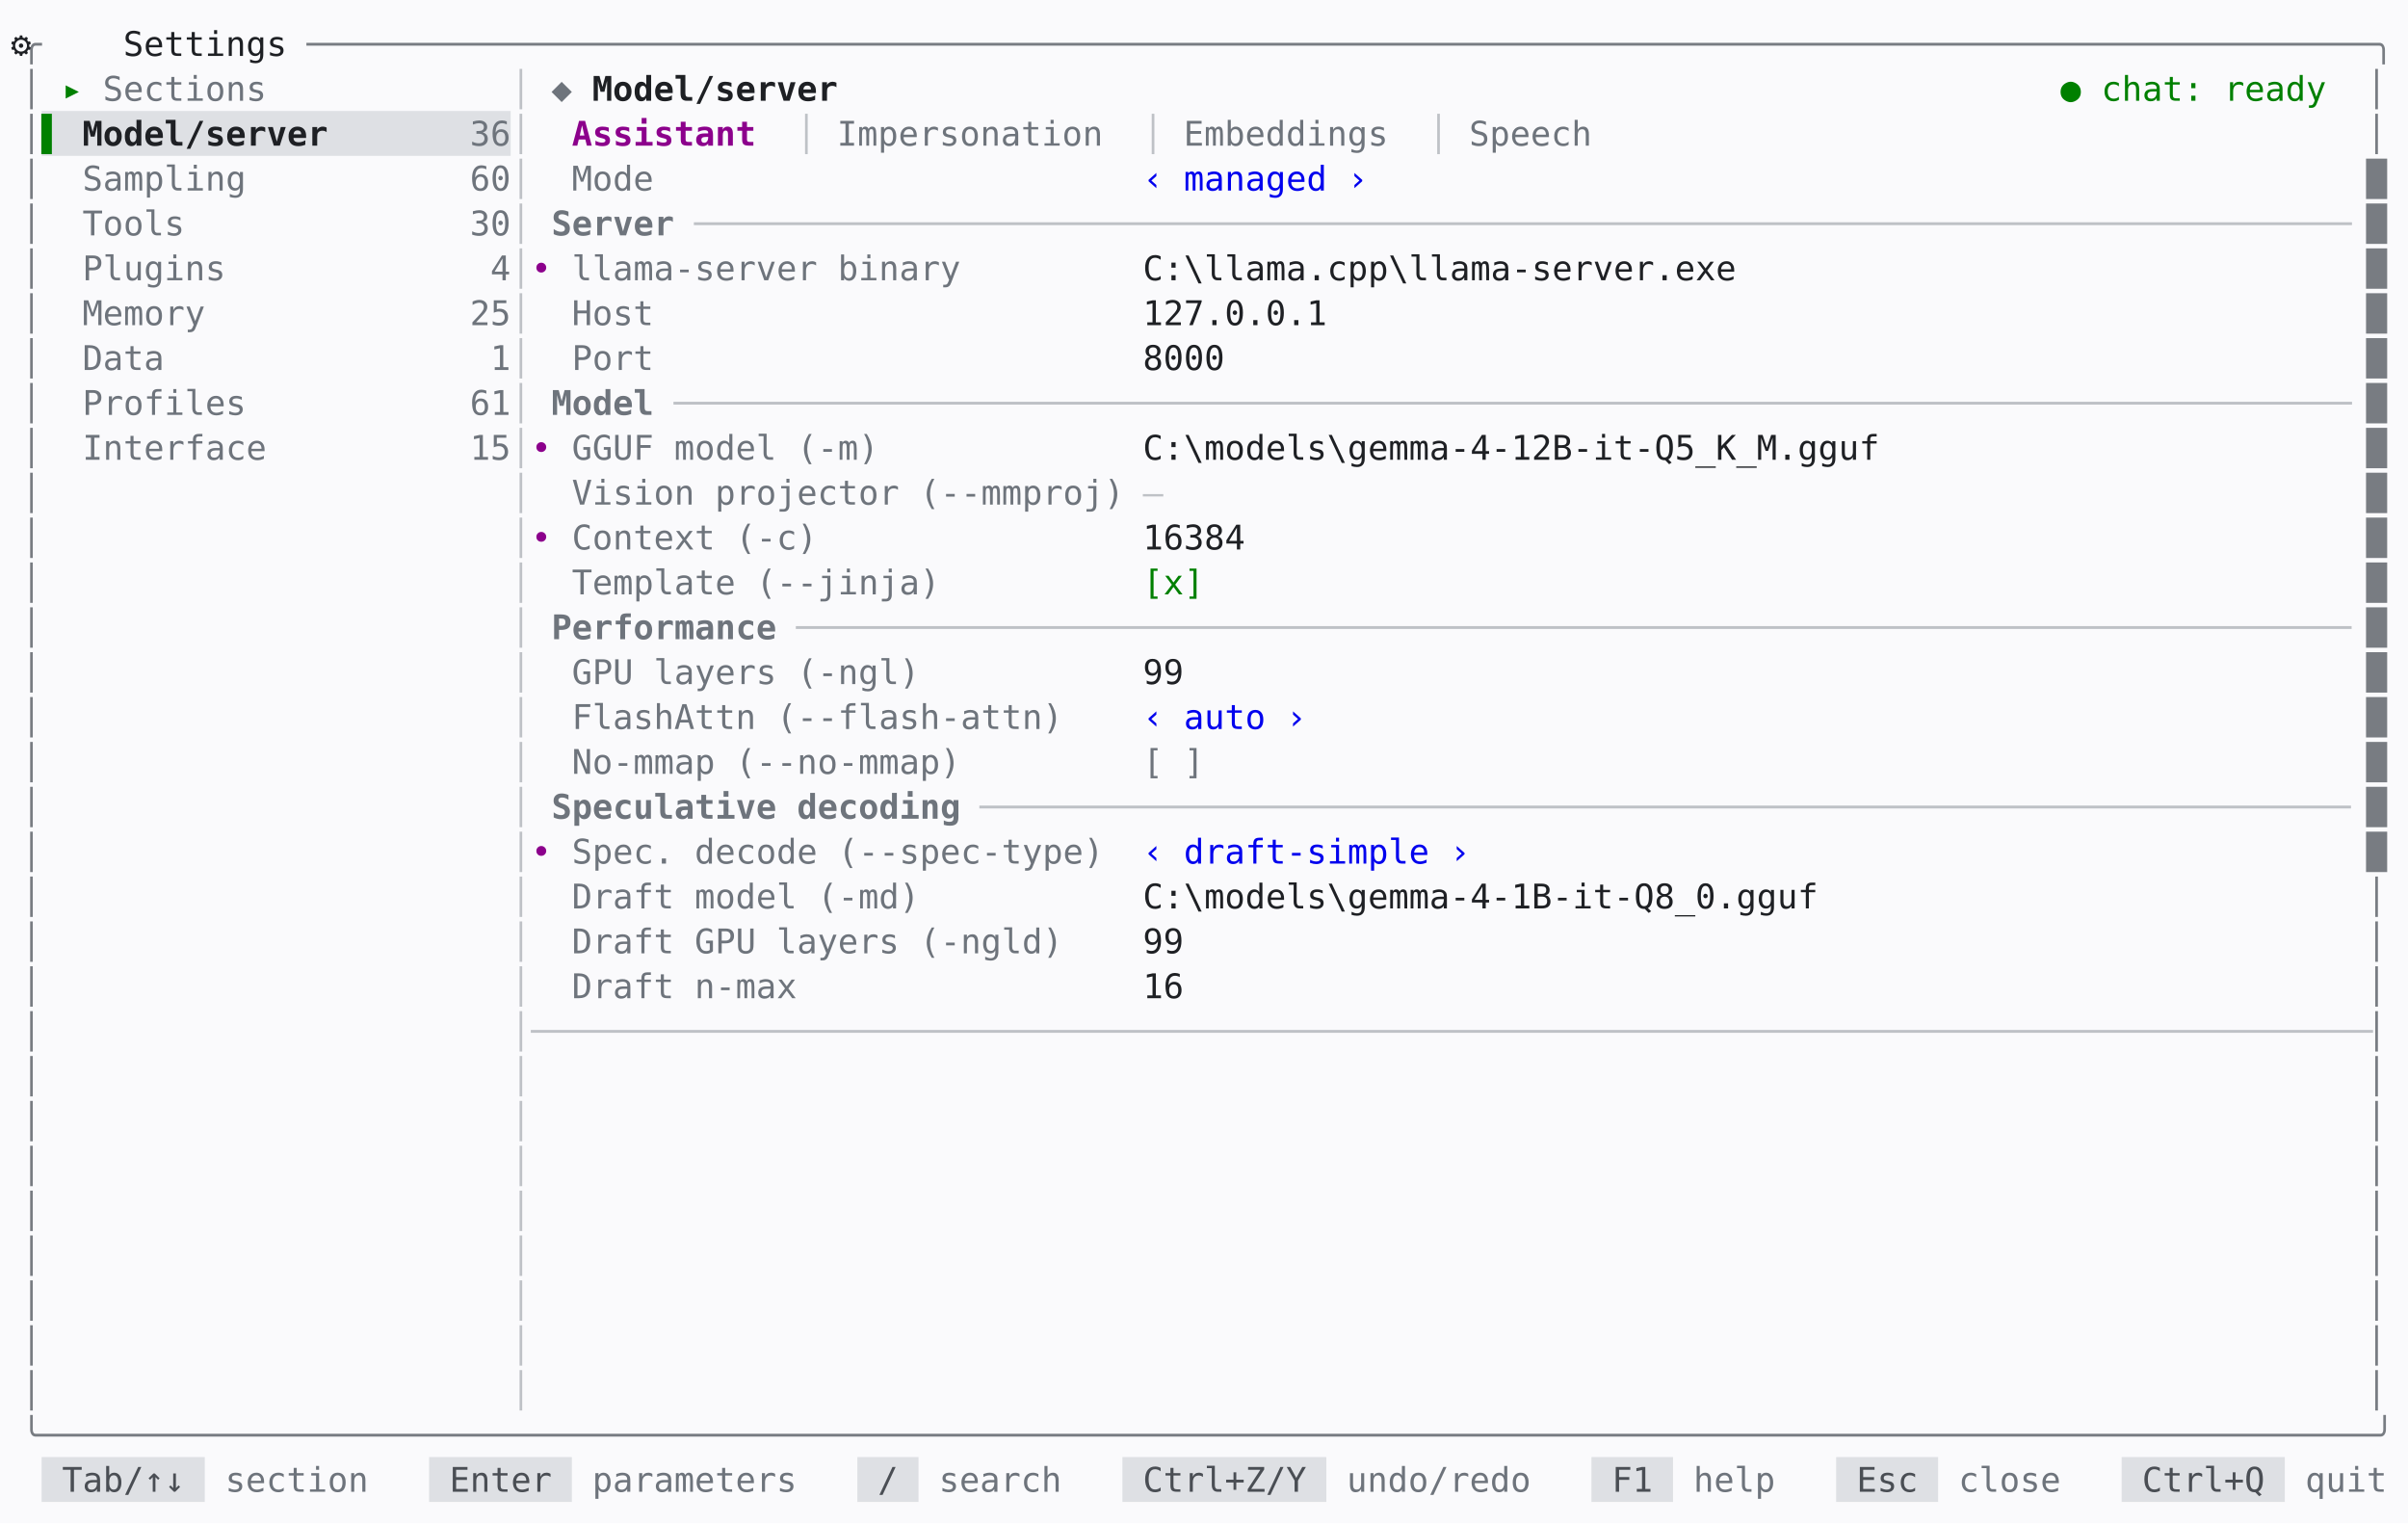
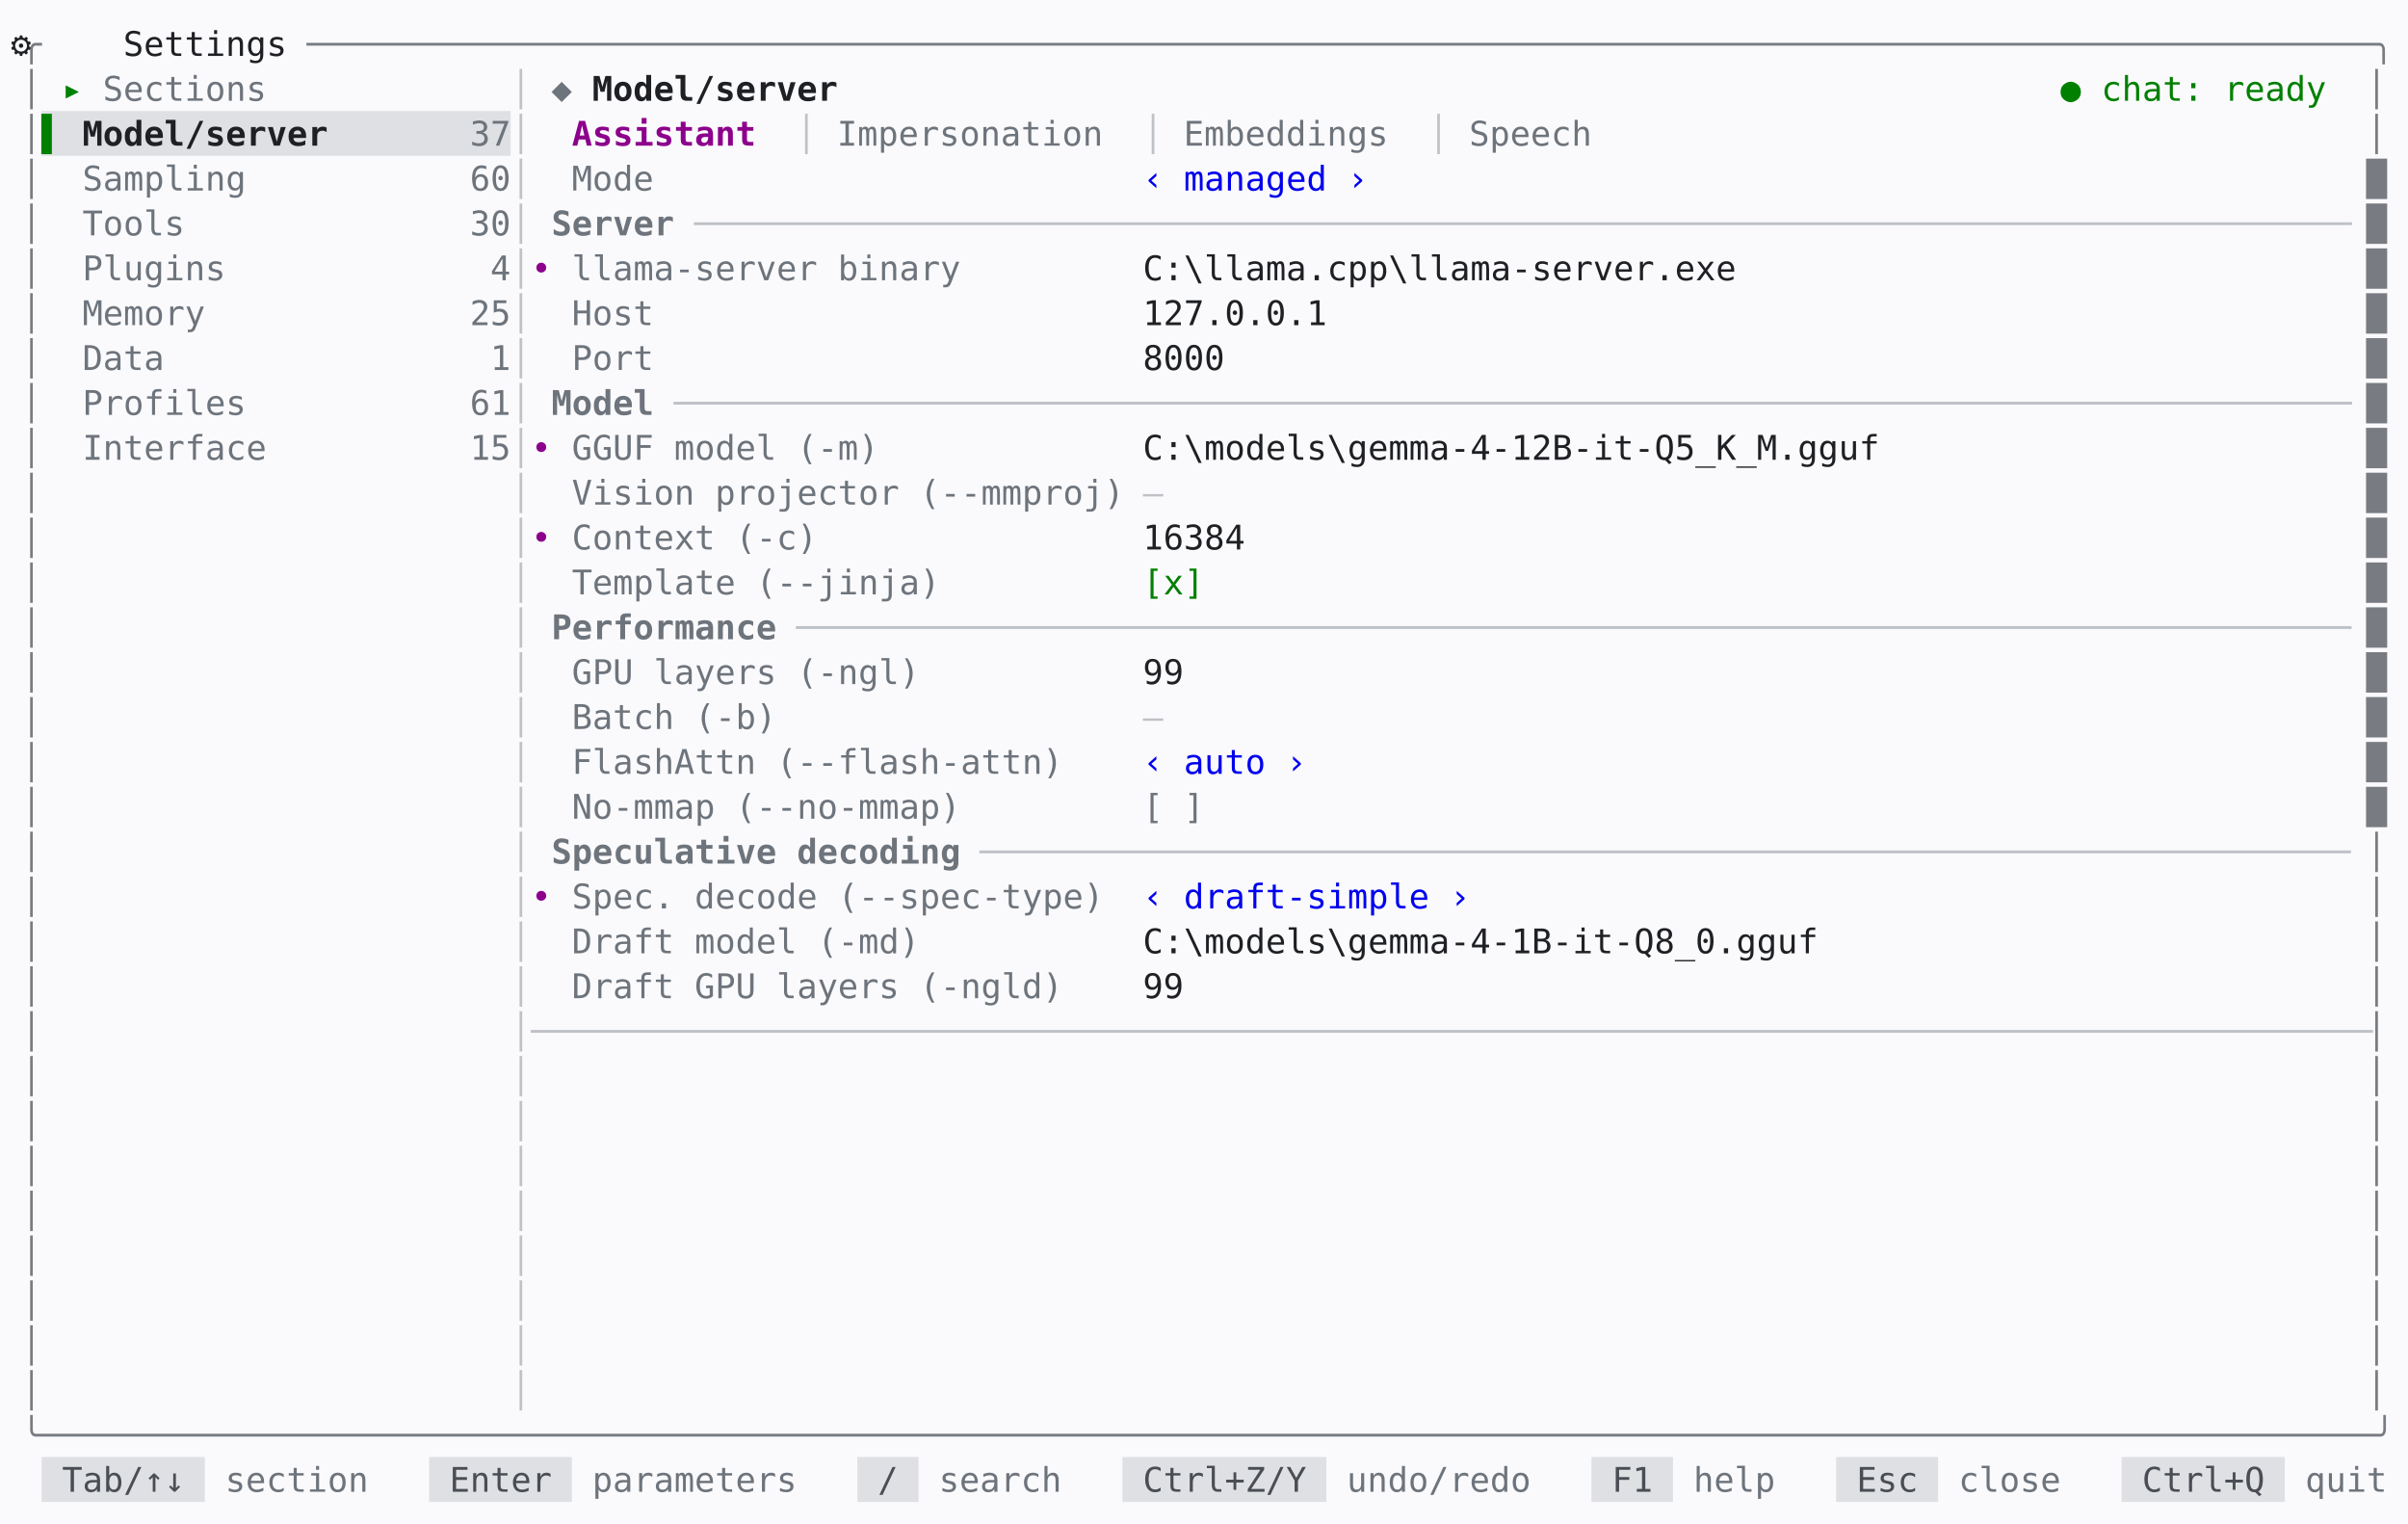
<svg xmlns="http://www.w3.org/2000/svg" id="settings-model-light-en" viewBox="0 0 1133.6 716.96" width="1133.6" height="716.96" role="img" aria-label="mindfork — the settings model screen, light theme">
  <style>
@font-face{font-family:'JetBrains Mono';src:url('/fonts/JetBrainsMono-Regular.woff2') format('woff2');font-weight:400;font-style:normal;font-display:swap}
@font-face{font-family:'JetBrains Mono';src:url('/fonts/JetBrainsMono-Bold.woff2') format('woff2');font-weight:700;font-style:normal;font-display:swap}
@font-face{font-family:'JetBrains Mono';src:url('/fonts/JetBrainsMono-Italic.woff2') format('woff2');font-weight:400;font-style:italic;font-display:swap}
#settings-model-light-en text{font:16px 'JetBrains Mono',monospace;fill:#1e2024}#settings-model-light-en .b{font-weight:700}#settings-model-light-en .i{font-style:italic}#settings-model-light-en .u{text-decoration:underline}#settings-model-light-en .st{text-decoration:line-through}#settings-model-light-en .u.st{text-decoration:underline line-through}
</style>
  <rect width="100%" height="100%" fill="#fafafc" />
  <text xml:space="preserve" y="26.32">
    <tspan x="10" fill="#787c82">╭</tspan>
    <tspan x="34" text-anchor="middle">⚙</tspan>
    <tspan x="58" textLength="86.4">Settings </tspan>
    <tspan x="144.4" textLength="979.2" fill="#787c82">─────────────────────────────────────────────────────────────────────────────────────────────────────╮</tspan>
  </text>
  <text xml:space="preserve" y="47.44">
    <tspan x="10" fill="#787c82">│</tspan>
    <tspan x="29.2" textLength="19.2" fill="#008000">▸ </tspan>
    <tspan x="48.4" textLength="86.4" fill="#6e747c">Sections </tspan>
    <tspan x="240.4" fill="#bec1c6">│</tspan>
    <tspan x="259.6" textLength="19.2" fill="#6e747c">◆ </tspan>
    <tspan x="278.8" textLength="124.8" class="b">Model/server </tspan>
    <tspan x="970" class="b" fill="#008000">●</tspan>
    <tspan x="989.2" textLength="115.2" fill="#008000">chat: ready </tspan>
    <tspan x="1114" fill="#787c82">│</tspan>
  </text>
  <rect x="19.6" y="52.24" width="220.8" height="21.12" fill="#dee0e4" />
  <text xml:space="preserve" y="68.56">
    <tspan x="10" fill="#787c82">│</tspan>
    <tspan x="19.6" textLength="19.2" fill="#008000">▌ </tspan>
    <tspan x="38.8" textLength="115.2" class="b">Model/server</tspan>
-     <tspan x="221.2" textLength="19.2" fill="#6e747c">36</tspan>
+     <tspan x="221.2" textLength="19.2" fill="#6e747c">37</tspan>
    <tspan x="240.4" fill="#bec1c6">│</tspan>
    <tspan x="269.2" textLength="96" class="b" fill="#8c008c">Assistant </tspan>
    <tspan x="374.8" fill="#bec1c6">│</tspan>
    <tspan x="394" textLength="134.4" fill="#6e747c">Impersonation </tspan>
    <tspan x="538" fill="#bec1c6">│</tspan>
    <tspan x="557.2" textLength="105.6" fill="#6e747c">Embeddings </tspan>
    <tspan x="672.4" fill="#bec1c6">│</tspan>
    <tspan x="691.6" textLength="67.2" fill="#6e747c">Speech </tspan>
    <tspan x="1114" fill="#787c82">│</tspan>
  </text>
  <text xml:space="preserve" y="89.68">
    <tspan x="10" fill="#787c82">│</tspan>
    <tspan x="38.8" textLength="76.8" fill="#6e747c">Sampling</tspan>
    <tspan x="221.2" textLength="19.2" fill="#6e747c">60</tspan>
    <tspan x="240.4" fill="#bec1c6">│</tspan>
    <tspan x="269.2" textLength="38.4" fill="#6e747c">Mode</tspan>
    <tspan x="538" textLength="105.6" fill="#0000ee">‹ managed ›</tspan>
    <tspan x="1114" fill="#787c82">█</tspan>
  </text>
  <text xml:space="preserve" y="110.8">
    <tspan x="10" fill="#787c82">│</tspan>
    <tspan x="38.8" textLength="48" fill="#6e747c">Tools</tspan>
    <tspan x="221.2" textLength="19.2" fill="#6e747c">30</tspan>
    <tspan x="240.4" fill="#bec1c6">│</tspan>
    <tspan x="259.6" textLength="67.2" class="b" fill="#6e747c">Server </tspan>
    <tspan x="326.8" textLength="777.6" fill="#bec1c6">─────────────────────────────────────────────────────────────────────────────────</tspan>
    <tspan x="1114" fill="#787c82">█</tspan>
  </text>
  <text xml:space="preserve" y="131.92">
    <tspan x="10" fill="#787c82">│</tspan>
    <tspan x="38.8" textLength="67.2" fill="#6e747c">Plugins</tspan>
    <tspan x="230.8" fill="#6e747c">4</tspan>
    <tspan x="240.4" fill="#bec1c6">│</tspan>
    <tspan x="250" textLength="19.2" fill="#8c008c">• </tspan>
    <tspan x="269.2" textLength="182.4" fill="#6e747c">llama-server binary</tspan>
    <tspan x="538" textLength="576">C:\llama.cpp\llama-server.exe                               </tspan>
    <tspan x="1114" fill="#787c82">█</tspan>
  </text>
  <text xml:space="preserve" y="153.04">
    <tspan x="10" fill="#787c82">│</tspan>
    <tspan x="38.8" textLength="57.6" fill="#6e747c">Memory</tspan>
    <tspan x="221.2" textLength="19.2" fill="#6e747c">25</tspan>
    <tspan x="240.4" fill="#bec1c6">│</tspan>
    <tspan x="269.2" textLength="38.4" fill="#6e747c">Host</tspan>
    <tspan x="538" textLength="576">127.0.0.1                                                   </tspan>
    <tspan x="1114" fill="#787c82">█</tspan>
  </text>
  <text xml:space="preserve" y="174.16">
    <tspan x="10" fill="#787c82">│</tspan>
    <tspan x="38.8" textLength="38.4" fill="#6e747c">Data</tspan>
    <tspan x="230.8" fill="#6e747c">1</tspan>
    <tspan x="240.4" fill="#bec1c6">│</tspan>
    <tspan x="269.2" textLength="38.4" fill="#6e747c">Port</tspan>
    <tspan x="538" textLength="576">8000                                                        </tspan>
    <tspan x="1114" fill="#787c82">█</tspan>
  </text>
  <text xml:space="preserve" y="195.28">
    <tspan x="10" fill="#787c82">│</tspan>
    <tspan x="38.8" textLength="76.8" fill="#6e747c">Profiles</tspan>
    <tspan x="221.2" textLength="19.2" fill="#6e747c">61</tspan>
    <tspan x="240.4" fill="#bec1c6">│</tspan>
    <tspan x="259.6" textLength="57.6" class="b" fill="#6e747c">Model </tspan>
    <tspan x="317.2" textLength="787.2" fill="#bec1c6">──────────────────────────────────────────────────────────────────────────────────</tspan>
    <tspan x="1114" fill="#787c82">█</tspan>
  </text>
  <text xml:space="preserve" y="216.4">
    <tspan x="10" fill="#787c82">│</tspan>
    <tspan x="38.8" textLength="86.4" fill="#6e747c">Interface</tspan>
    <tspan x="221.2" textLength="19.2" fill="#6e747c">15</tspan>
    <tspan x="240.4" fill="#bec1c6">│</tspan>
    <tspan x="250" textLength="19.2" fill="#8c008c">• </tspan>
    <tspan x="269.2" textLength="144" fill="#6e747c">GGUF model (-m)</tspan>
    <tspan x="538" textLength="576">C:\models\gemma-4-12B-it-Q5_K_M.gguf                        </tspan>
    <tspan x="1114" fill="#787c82">█</tspan>
  </text>
  <text xml:space="preserve" y="237.52">
    <tspan x="10" fill="#787c82">│</tspan>
    <tspan x="240.4" fill="#bec1c6">│</tspan>
    <tspan x="269.2" textLength="259.2" fill="#6e747c">Vision projector (--mmproj)</tspan>
    <tspan x="538" fill="#bec1c6">—</tspan>
    <tspan x="1114" fill="#787c82">█</tspan>
  </text>
  <text xml:space="preserve" y="258.64">
    <tspan x="10" fill="#787c82">│</tspan>
    <tspan x="240.4" fill="#bec1c6">│</tspan>
    <tspan x="250" textLength="19.2" fill="#8c008c">• </tspan>
    <tspan x="269.2" textLength="115.2" fill="#6e747c">Context (-c)</tspan>
    <tspan x="538" textLength="576">16384                                                       </tspan>
    <tspan x="1114" fill="#787c82">█</tspan>
  </text>
  <text xml:space="preserve" y="279.76">
    <tspan x="10" fill="#787c82">│</tspan>
    <tspan x="240.4" fill="#bec1c6">│</tspan>
    <tspan x="269.2" textLength="172.8" fill="#6e747c">Template (--jinja)</tspan>
    <tspan x="538" textLength="28.8" fill="#008000">[x]</tspan>
    <tspan x="1114" fill="#787c82">█</tspan>
  </text>
  <text xml:space="preserve" y="300.88">
    <tspan x="10" fill="#787c82">│</tspan>
    <tspan x="240.4" fill="#bec1c6">│</tspan>
    <tspan x="259.6" textLength="115.2" class="b" fill="#6e747c">Performance </tspan>
    <tspan x="374.8" textLength="729.6" fill="#bec1c6">────────────────────────────────────────────────────────────────────────────</tspan>
    <tspan x="1114" fill="#787c82">█</tspan>
  </text>
  <text xml:space="preserve" y="322">
    <tspan x="10" fill="#787c82">│</tspan>
    <tspan x="240.4" fill="#bec1c6">│</tspan>
    <tspan x="269.2" textLength="163.2" fill="#6e747c">GPU layers (-ngl)</tspan>
    <tspan x="538" textLength="576">99                                                          </tspan>
    <tspan x="1114" fill="#787c82">█</tspan>
  </text>
  <text xml:space="preserve" y="343.12">
    <tspan x="10" fill="#787c82">│</tspan>
    <tspan x="240.4" fill="#bec1c6">│</tspan>
+     <tspan x="269.2" textLength="96" fill="#6e747c">Batch (-b)</tspan>
+     <tspan x="538" fill="#bec1c6">—</tspan>
+     <tspan x="1114" fill="#787c82">█</tspan>
+   </text>
+   <text xml:space="preserve" y="364.24">
+     <tspan x="10" fill="#787c82">│</tspan>
+     <tspan x="240.4" fill="#bec1c6">│</tspan>
    <tspan x="269.2" textLength="230.4" fill="#6e747c">FlashAttn (--flash-attn)</tspan>
    <tspan x="538" textLength="76.8" fill="#0000ee">‹ auto ›</tspan>
    <tspan x="1114" fill="#787c82">█</tspan>
  </text>
-   <text xml:space="preserve" y="364.24">
+   <text xml:space="preserve" y="385.36">
    <tspan x="10" fill="#787c82">│</tspan>
    <tspan x="240.4" fill="#bec1c6">│</tspan>
    <tspan x="269.2" textLength="182.4" fill="#6e747c">No-mmap (--no-mmap)</tspan>
    <tspan x="538" textLength="28.8" fill="#6e747c">[ ]</tspan>
    <tspan x="1114" fill="#787c82">█</tspan>
  </text>
-   <text xml:space="preserve" y="385.36">
+   <text xml:space="preserve" y="406.48">
    <tspan x="10" fill="#787c82">│</tspan>
    <tspan x="240.4" fill="#bec1c6">│</tspan>
    <tspan x="259.6" textLength="201.6" class="b" fill="#6e747c">Speculative decoding </tspan>
    <tspan x="461.2" textLength="643.2" fill="#bec1c6">───────────────────────────────────────────────────────────────────</tspan>
-     <tspan x="1114" fill="#787c82">█</tspan>
-   </text>
-   <text xml:space="preserve" y="406.48">
+     <tspan x="1114" fill="#787c82">│</tspan>
+   </text>
+   <text xml:space="preserve" y="427.6">
    <tspan x="10" fill="#787c82">│</tspan>
    <tspan x="240.4" fill="#bec1c6">│</tspan>
    <tspan x="250" textLength="19.2" fill="#8c008c">• </tspan>
    <tspan x="269.2" textLength="249.6" fill="#6e747c">Spec. decode (--spec-type)</tspan>
    <tspan x="538" textLength="153.6" fill="#0000ee">‹ draft-simple ›</tspan>
-     <tspan x="1114" fill="#787c82">█</tspan>
-   </text>
-   <text xml:space="preserve" y="427.6">
+     <tspan x="1114" fill="#787c82">│</tspan>
+   </text>
+   <text xml:space="preserve" y="448.72">
    <tspan x="10" fill="#787c82">│</tspan>
    <tspan x="240.4" fill="#bec1c6">│</tspan>
    <tspan x="269.2" textLength="163.2" fill="#6e747c">Draft model (-md)</tspan>
    <tspan x="538" textLength="576">C:\models\gemma-4-1B-it-Q8_0.gguf                           </tspan>
    <tspan x="1114" fill="#787c82">│</tspan>
  </text>
-   <text xml:space="preserve" y="448.72">
+   <text xml:space="preserve" y="469.84">
    <tspan x="10" fill="#787c82">│</tspan>
    <tspan x="240.4" fill="#bec1c6">│</tspan>
    <tspan x="269.2" textLength="230.4" fill="#6e747c">Draft GPU layers (-ngld)</tspan>
    <tspan x="538" textLength="576">99                                                          </tspan>
-     <tspan x="1114" fill="#787c82">│</tspan>
-   </text>
-   <text xml:space="preserve" y="469.84">
-     <tspan x="10" fill="#787c82">│</tspan>
-     <tspan x="240.4" fill="#bec1c6">│</tspan>
-     <tspan x="269.2" textLength="105.6" fill="#6e747c">Draft n-max</tspan>
-     <tspan x="538" textLength="576">16                                                          </tspan>
    <tspan x="1114" fill="#787c82">│</tspan>
  </text>
  <text xml:space="preserve" y="490.96">
    <tspan x="10" fill="#787c82">│</tspan>
    <tspan x="240.4" textLength="873.6" fill="#bec1c6">│──────────────────────────────────────────────────────────────────────────────────────────</tspan>
    <tspan x="1114" fill="#787c82">│</tspan>
  </text>
  <text xml:space="preserve" y="512.08">
    <tspan x="10" fill="#787c82">│</tspan>
    <tspan x="240.4" fill="#bec1c6">│</tspan>
    <tspan x="1114" fill="#787c82">│</tspan>
  </text>
  <text xml:space="preserve" y="533.2">
    <tspan x="10" fill="#787c82">│</tspan>
    <tspan x="240.4" fill="#bec1c6">│</tspan>
    <tspan x="1114" fill="#787c82">│</tspan>
  </text>
  <text xml:space="preserve" y="554.32">
    <tspan x="10" fill="#787c82">│</tspan>
    <tspan x="240.4" fill="#bec1c6">│</tspan>
    <tspan x="1114" fill="#787c82">│</tspan>
  </text>
  <text xml:space="preserve" y="575.44">
    <tspan x="10" fill="#787c82">│</tspan>
    <tspan x="240.4" fill="#bec1c6">│</tspan>
    <tspan x="1114" fill="#787c82">│</tspan>
  </text>
  <text xml:space="preserve" y="596.56">
    <tspan x="10" fill="#787c82">│</tspan>
    <tspan x="240.4" fill="#bec1c6">│</tspan>
    <tspan x="1114" fill="#787c82">│</tspan>
  </text>
  <text xml:space="preserve" y="617.68">
    <tspan x="10" fill="#787c82">│</tspan>
    <tspan x="240.4" fill="#bec1c6">│</tspan>
    <tspan x="1114" fill="#787c82">│</tspan>
  </text>
  <text xml:space="preserve" y="638.8">
    <tspan x="10" fill="#787c82">│</tspan>
    <tspan x="240.4" fill="#bec1c6">│</tspan>
    <tspan x="1114" fill="#787c82">│</tspan>
  </text>
  <text xml:space="preserve" y="659.92">
    <tspan x="10" fill="#787c82">│</tspan>
    <tspan x="240.4" fill="#bec1c6">│</tspan>
    <tspan x="1114" fill="#787c82">│</tspan>
  </text>
  <text xml:space="preserve" y="681.04">
    <tspan x="10" textLength="1113.6" fill="#787c82">╰──────────────────────────────────────────────────────────────────────────────────────────────────────────────────╯</tspan>
  </text>
  <rect x="19.6" y="685.84" width="76.8" height="21.12" fill="#dee0e4" />
  <rect x="202" y="685.84" width="67.2" height="21.12" fill="#dee0e4" />
  <rect x="403.6" y="685.84" width="28.8" height="21.12" fill="#dee0e4" />
  <rect x="528.4" y="685.84" width="96" height="21.12" fill="#dee0e4" />
  <rect x="749.2" y="685.84" width="38.4" height="21.12" fill="#dee0e4" />
  <rect x="864.4" y="685.84" width="48" height="21.12" fill="#dee0e4" />
  <rect x="998.8" y="685.84" width="76.8" height="21.12" fill="#dee0e4" />
  <text xml:space="preserve" y="702.16">
    <tspan x="29.2" textLength="67.2" fill="#4a4e54">Tab/↑↓ </tspan>
    <tspan x="106" textLength="67.2" fill="#6e747c">section</tspan>
    <tspan x="211.6" textLength="57.6" fill="#4a4e54">Enter </tspan>
    <tspan x="278.8" textLength="96" fill="#6e747c">parameters</tspan>
    <tspan x="413.2" textLength="19.2" fill="#4a4e54">/ </tspan>
    <tspan x="442" textLength="57.6" fill="#6e747c">search</tspan>
    <tspan x="538" textLength="86.4" fill="#4a4e54">Ctrl+Z/Y </tspan>
    <tspan x="634" textLength="86.4" fill="#6e747c">undo/redo</tspan>
    <tspan x="758.8" textLength="28.8" fill="#4a4e54">F1 </tspan>
    <tspan x="797.2" textLength="38.4" fill="#6e747c">help</tspan>
    <tspan x="874" textLength="38.4" fill="#4a4e54">Esc </tspan>
    <tspan x="922" textLength="48" fill="#6e747c">close</tspan>
    <tspan x="1008.4" textLength="67.2" fill="#4a4e54">Ctrl+Q </tspan>
    <tspan x="1085.2" textLength="38.4" fill="#6e747c">quit</tspan>
  </text>
</svg>
